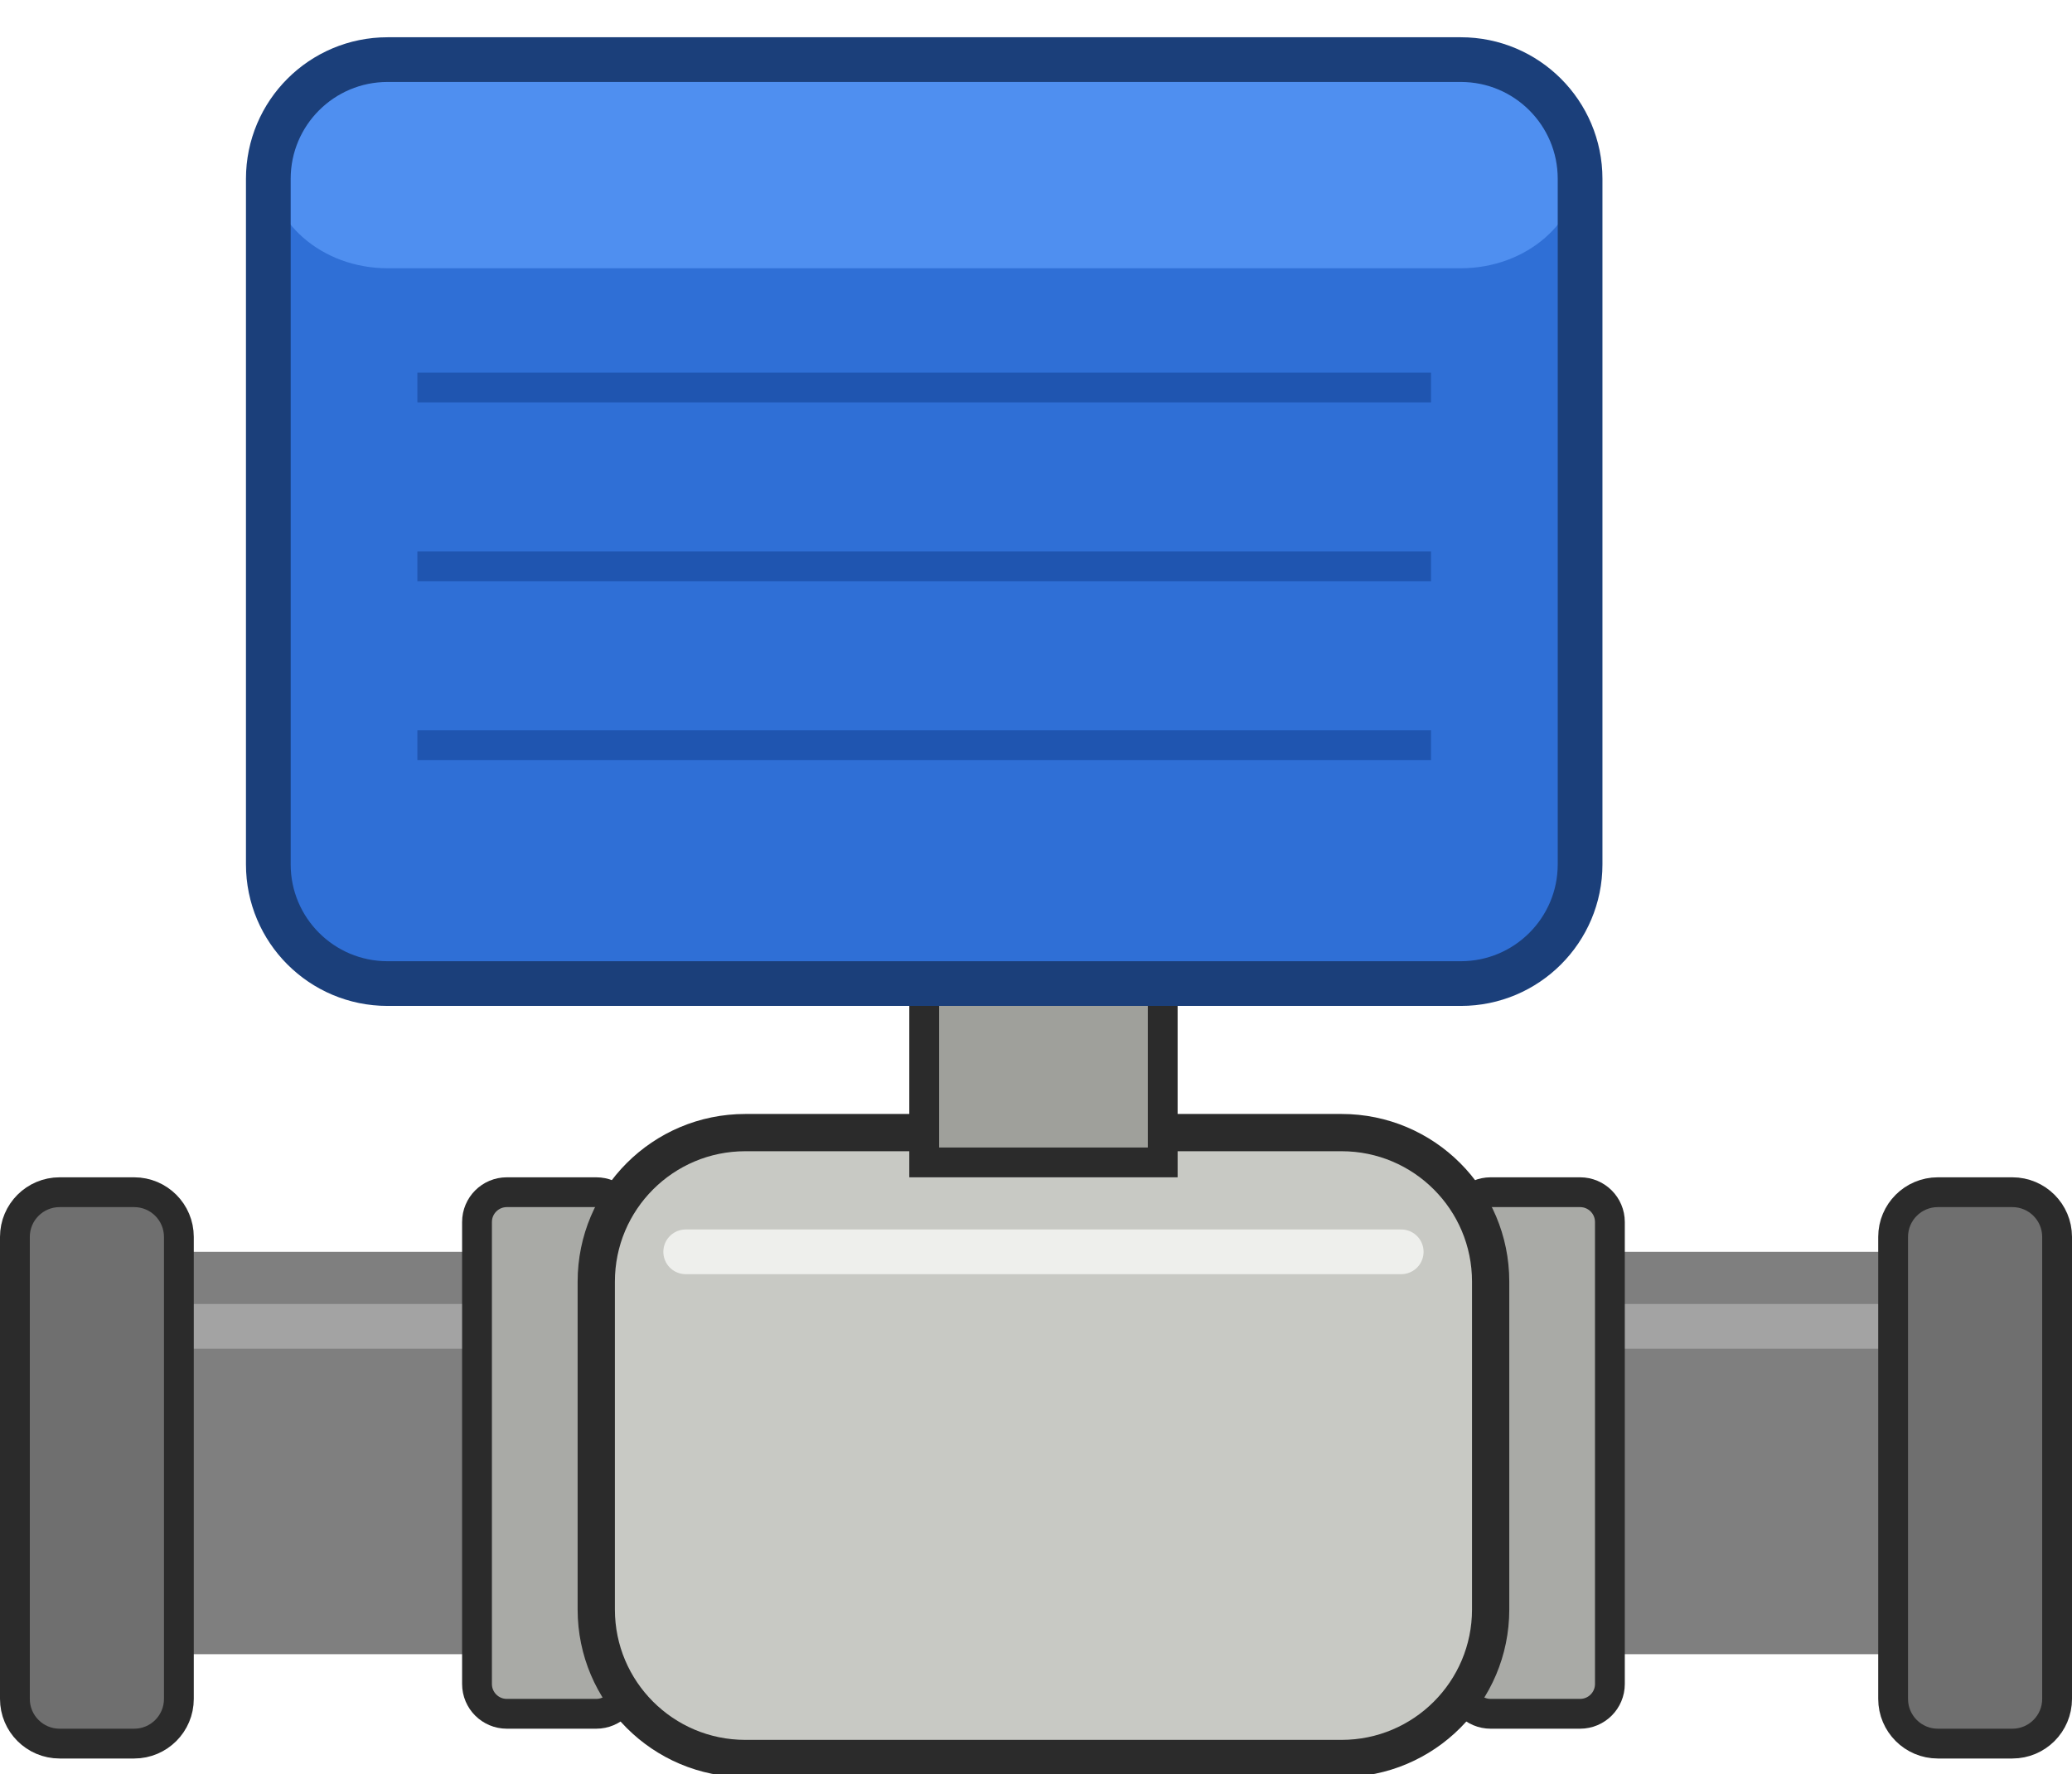
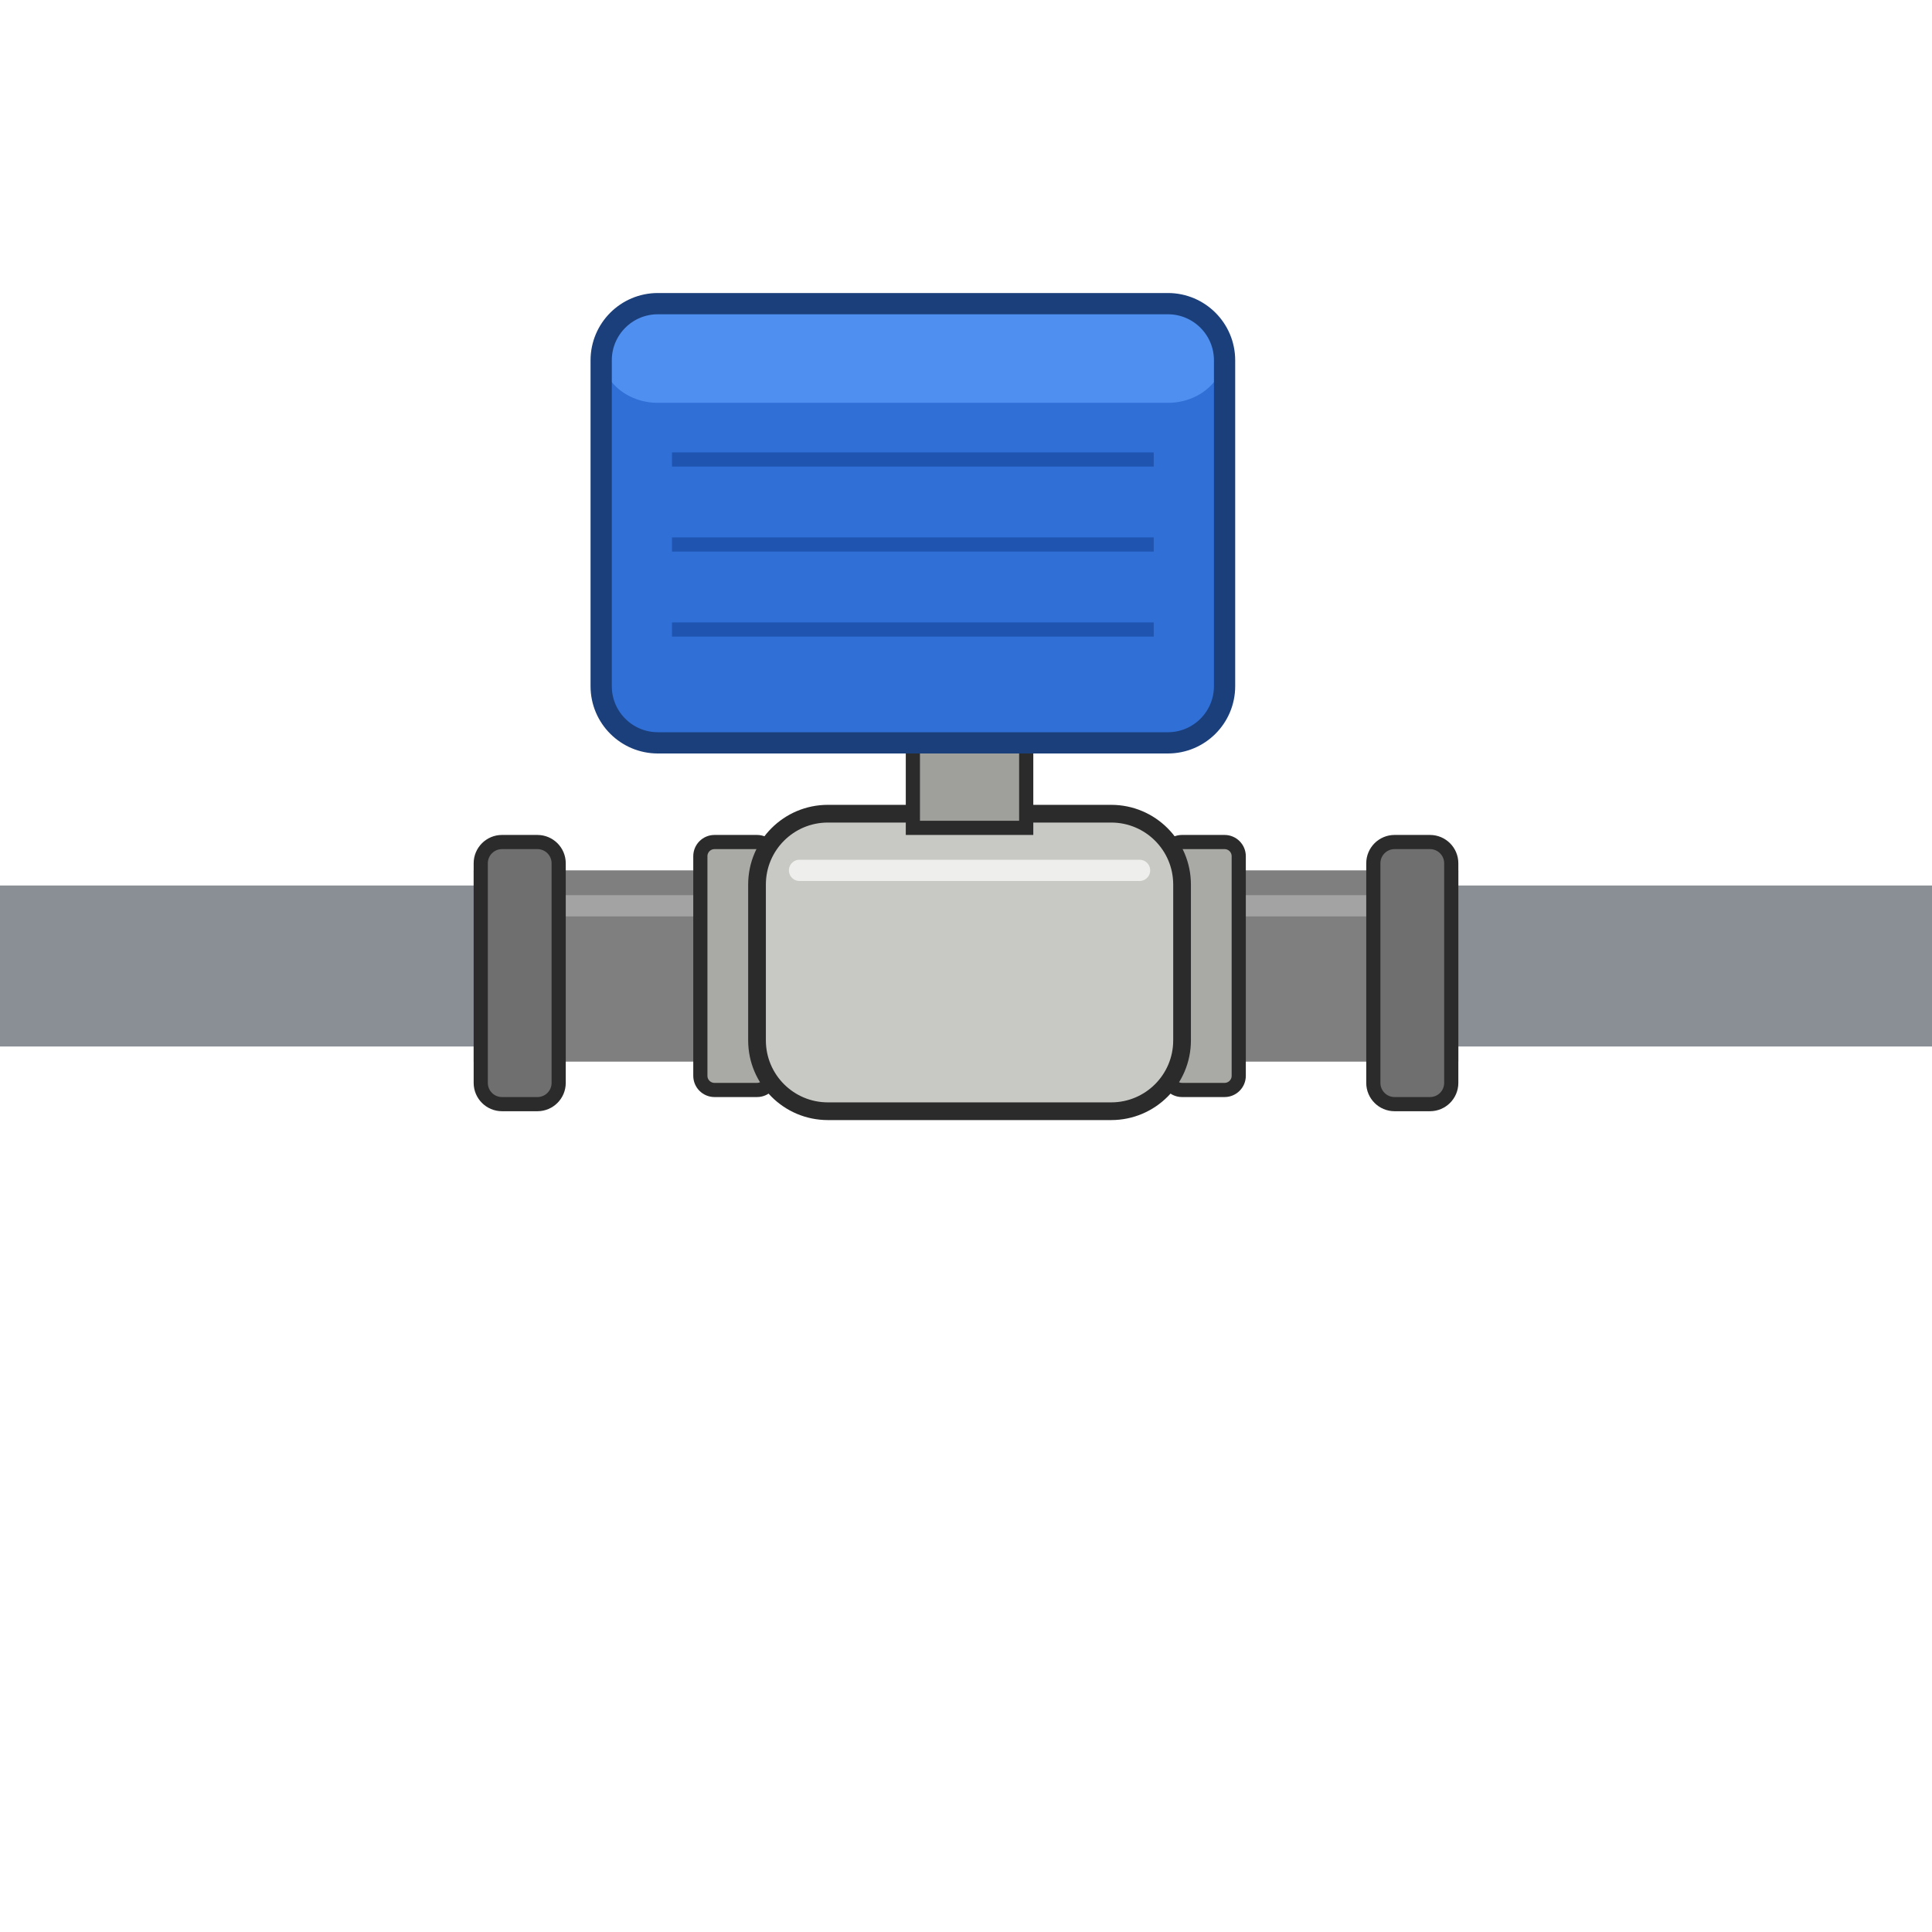
- <svg xmlns="http://www.w3.org/2000/svg" width="139" height="119" viewBox="0 0 139 119" preserveAspectRatio="none">
-   <rect x="0" y="84" width="139" height="27" fill="#7f7f7f" />
-   <path d="M2 89 H137" stroke="#a3a3a3" stroke-width="3" />
-   <rect x="1" y="80" width="11" height="37" rx="3" fill="#6f6f6f" stroke="#2b2b2b" stroke-width="2" />
-   <rect x="127" y="80" width="11" height="37" rx="3" fill="#6f6f6f" stroke="#2b2b2b" stroke-width="2" />
-   <rect x="32" y="80" width="10" height="35" rx="2" fill="#a9aaa6" stroke="#2b2b2b" stroke-width="2" />
-   <rect x="98" y="80" width="10" height="35" rx="2" fill="#a9aaa6" stroke="#2b2b2b" stroke-width="2" />
-   <rect x="40" y="76" width="60" height="42" rx="10" fill="#c8c9c4" stroke="#2b2b2b" stroke-width="2.5" />
-   <path d="M46 84 H94" stroke="#eeefec" stroke-width="3" stroke-linecap="round" />
-   <rect x="62" y="64" width="16" height="14" fill="#9fa09b" stroke="#2b2b2b" stroke-width="2" />
-   <rect x="18" y="4" width="88" height="62" rx="8" fill="#2f6fd6" />
-   <rect x="18" y="4" width="88" height="14" rx="8" fill="#4f8ff0" />
-   <path d="M28 26 H96" stroke="#1f55b0" stroke-width="2" />
-   <path d="M28 38 H96" stroke="#1f55b0" stroke-width="2" />
-   <path d="M28 50 H96" stroke="#1f55b0" stroke-width="2" />
-   <rect x="18" y="4" width="88" height="62" rx="8" fill="none" stroke="#1b3f7a" stroke-width="3" />
+ <svg xmlns="http://www.w3.org/2000/svg" viewBox="0 0 300 300" data-valve-standard="1">
+   <rect x="0" y="137.5" width="74.55" height="25" fill="#8a8f96" />
+   <rect x="225.45" y="137.5" width="74.55" height="25" fill="#8a8f96" />
+   <g transform="translate(73.55 42.75) scale(1.1)">
+     <rect x="0" y="84" width="139" height="27" fill="#7f7f7f" />
+     <path d="M2 89 H137" stroke="#a3a3a3" stroke-width="3" />
+     <rect x="1" y="80" width="11" height="37" rx="3" fill="#6f6f6f" stroke="#2b2b2b" stroke-width="2" />
+     <rect x="127" y="80" width="11" height="37" rx="3" fill="#6f6f6f" stroke="#2b2b2b" stroke-width="2" />
+     <rect x="32" y="80" width="10" height="35" rx="2" fill="#a9aaa6" stroke="#2b2b2b" stroke-width="2" />
+     <rect x="98" y="80" width="10" height="35" rx="2" fill="#a9aaa6" stroke="#2b2b2b" stroke-width="2" />
+     <rect x="40" y="76" width="60" height="42" rx="10" fill="#c8c9c4" stroke="#2b2b2b" stroke-width="2.5" />
+     <path d="M46 84 H94" stroke="#eeefec" stroke-width="3" stroke-linecap="round" />
+     <rect x="62" y="64" width="16" height="14" fill="#9fa09b" stroke="#2b2b2b" stroke-width="2" />
+     <rect x="18" y="4" width="88" height="62" rx="8" fill="#2f6fd6" />
+     <rect x="18" y="4" width="88" height="14" rx="8" fill="#4f8ff0" />
+     <path d="M28 26 H96" stroke="#1f55b0" stroke-width="2" />
+     <path d="M28 38 H96" stroke="#1f55b0" stroke-width="2" />
+     <path d="M28 50 H96" stroke="#1f55b0" stroke-width="2" />
+     <rect x="18" y="4" width="88" height="62" rx="8" fill="none" stroke="#1b3f7a" stroke-width="3" />
+   </g>
</svg>
